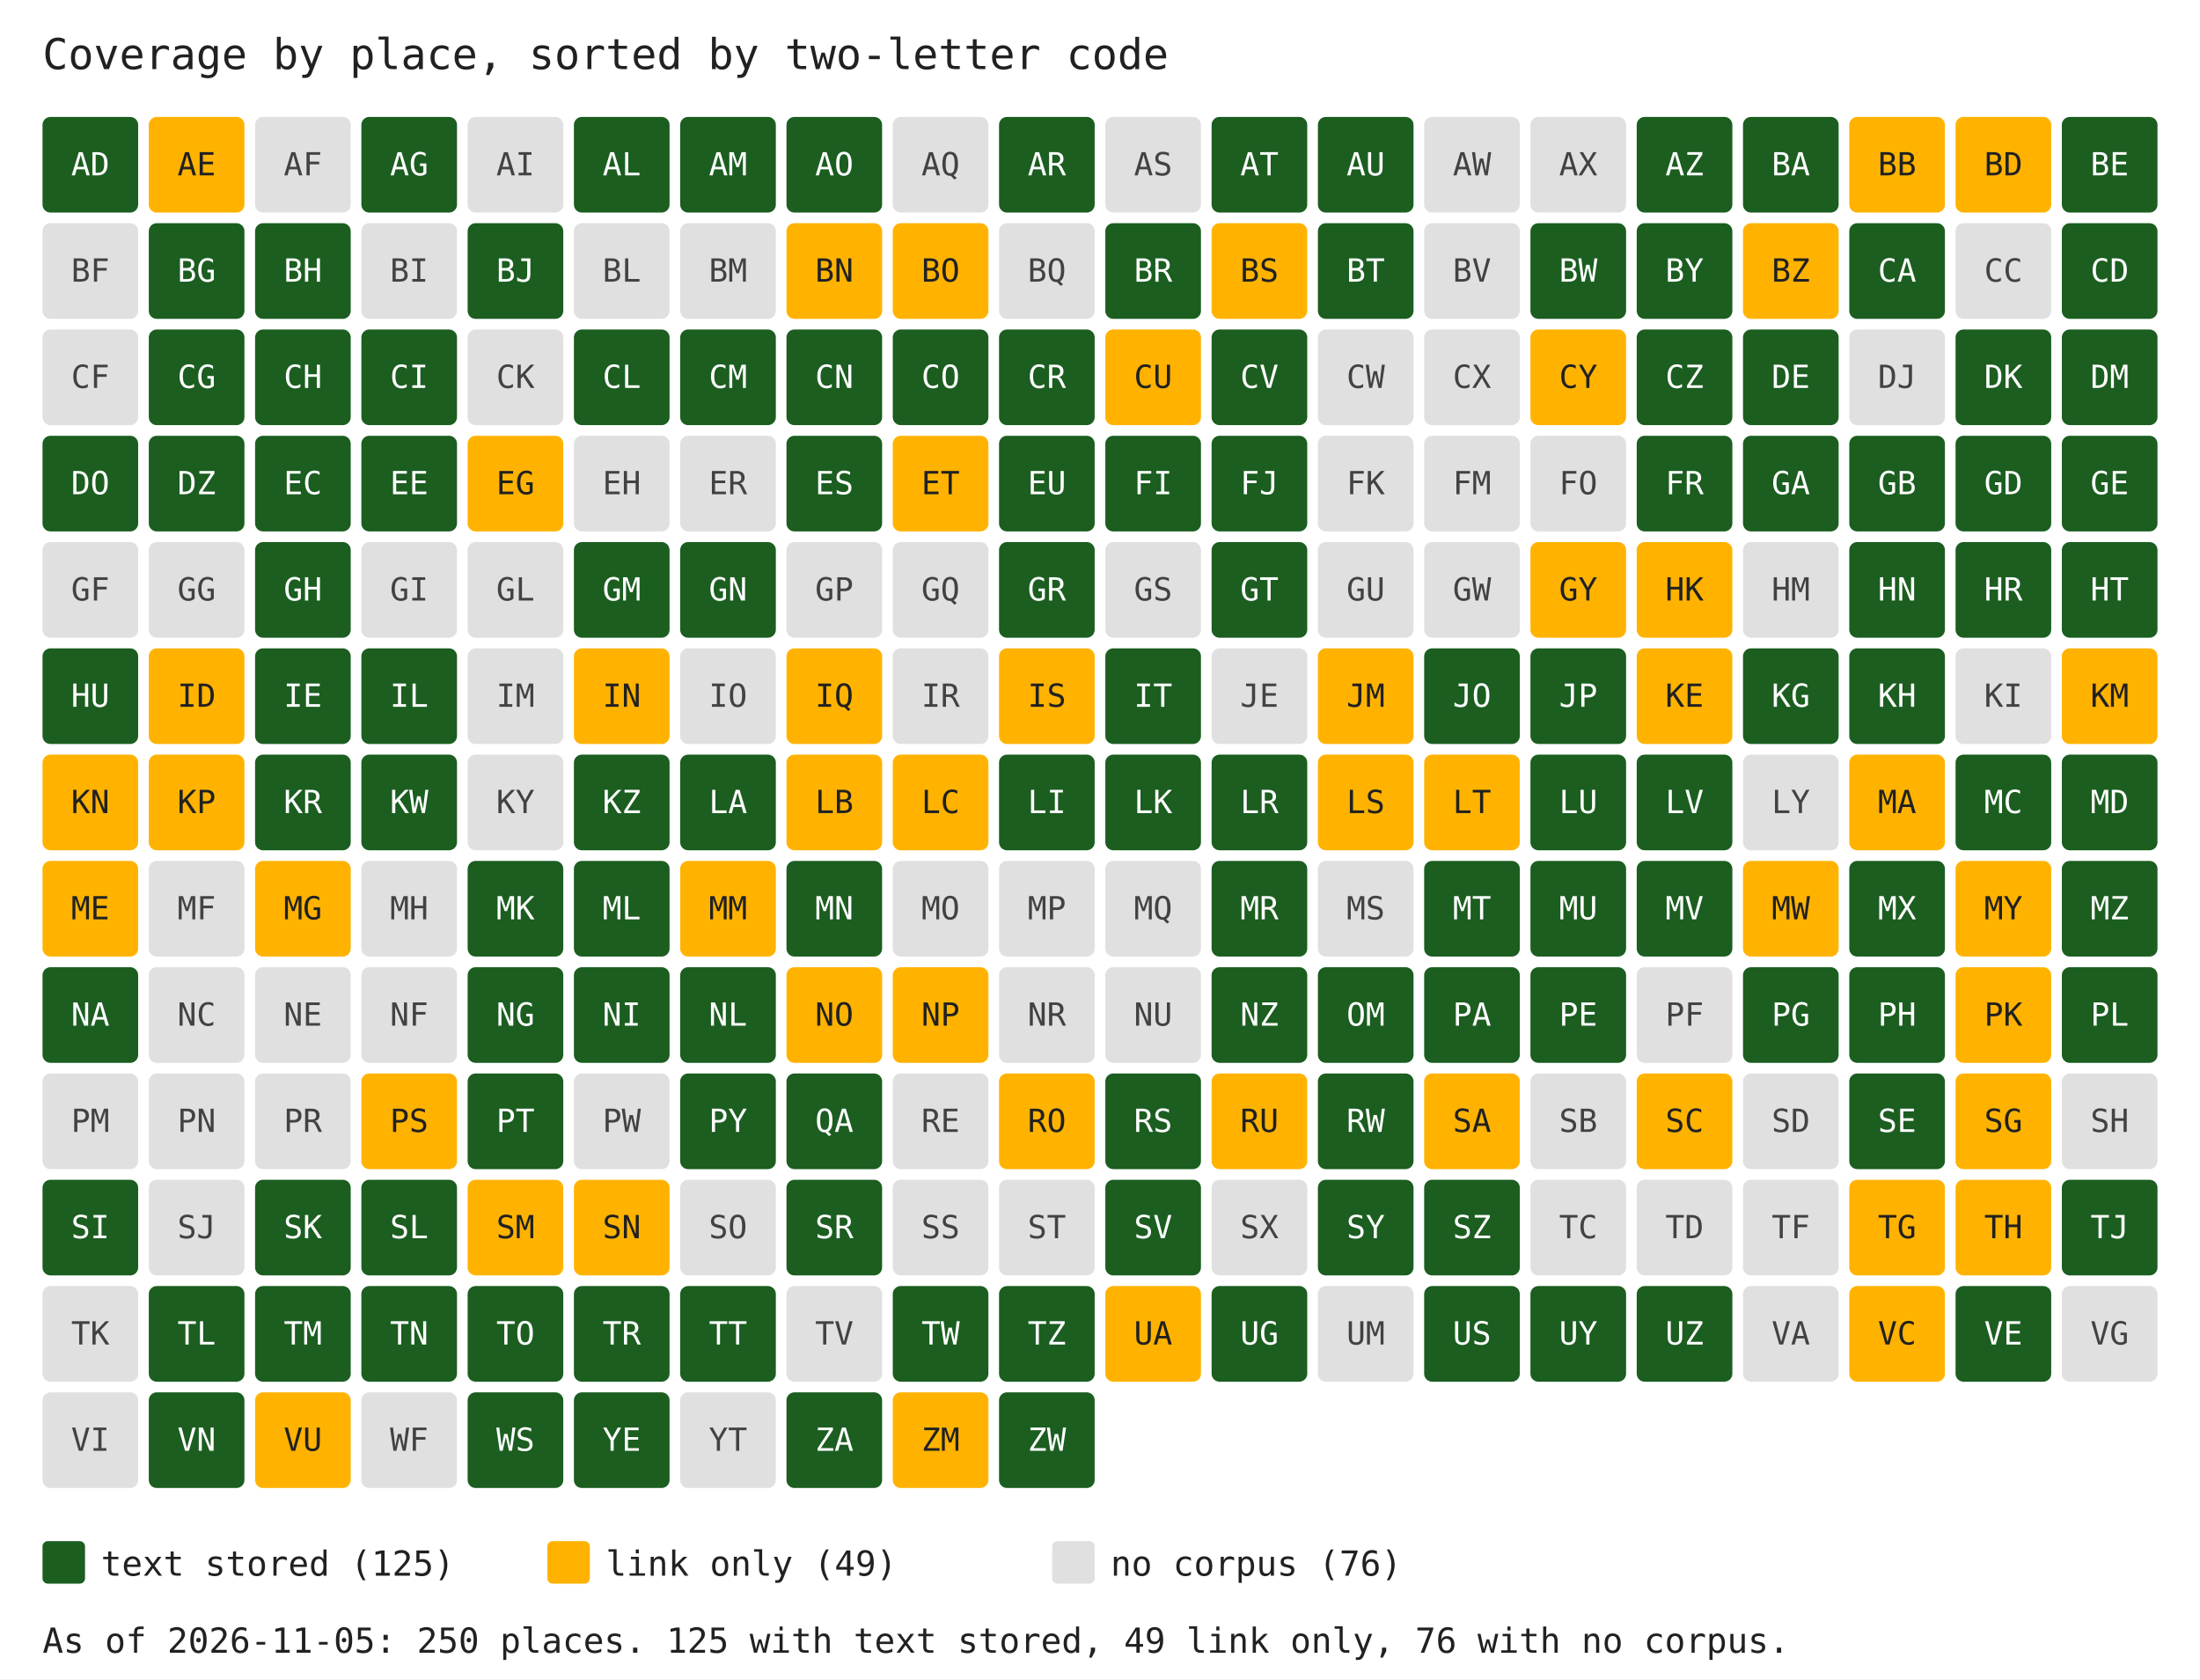
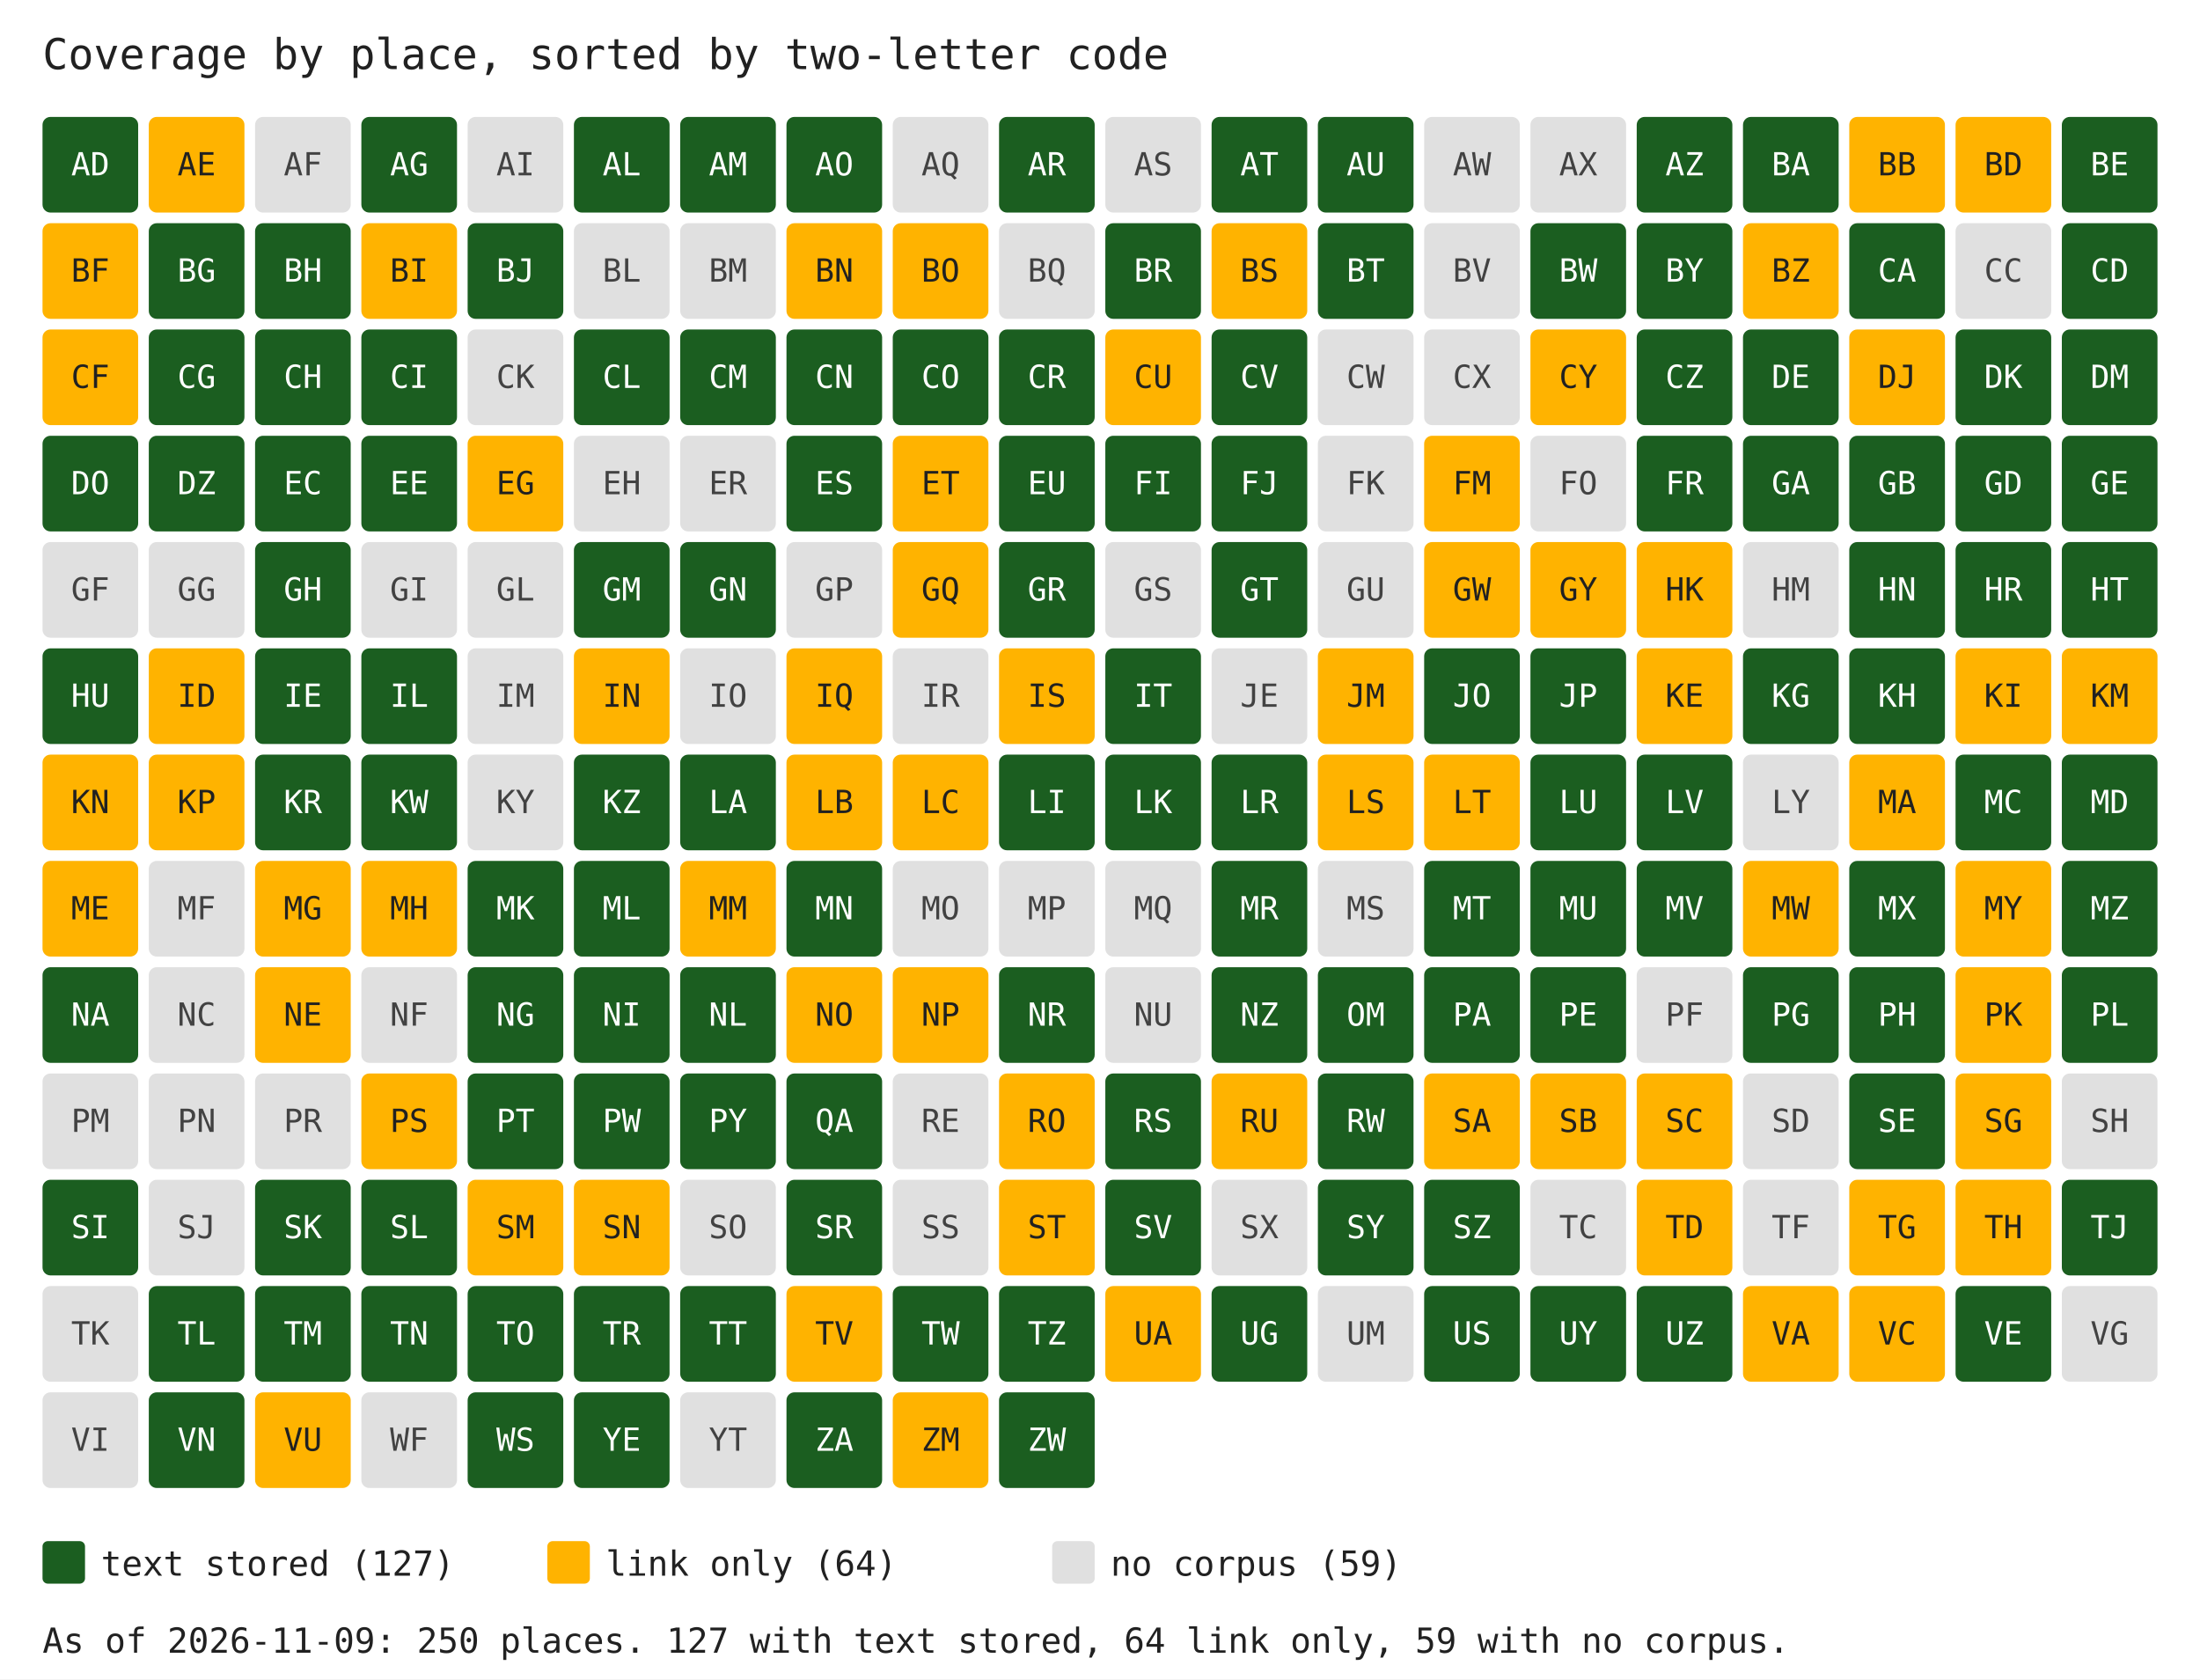
<svg xmlns="http://www.w3.org/2000/svg" width="828" height="632" viewBox="0 0 828 632" role="img" aria-labelledby="t d" font-family="monospace">
  <rect width="828" height="632" fill="#ffffff" />
  <text x="16" y="26" font-size="16" fill="#212121">Coverage by place, sorted by two-letter code</text>
  <rect x="16" y="44" width="36" height="36" rx="3" fill="#1b5e20" />
  <text x="34" y="66" font-size="12" text-anchor="middle" fill="#ffffff">AD</text>
  <rect x="56" y="44" width="36" height="36" rx="3" fill="#ffb300" />
  <text x="74" y="66" font-size="12" text-anchor="middle" fill="#212121">AE</text>
  <rect x="96" y="44" width="36" height="36" rx="3" fill="#e0e0e0" />
  <text x="114" y="66" font-size="12" text-anchor="middle" fill="#424242">AF</text>
  <rect x="136" y="44" width="36" height="36" rx="3" fill="#1b5e20" />
  <text x="154" y="66" font-size="12" text-anchor="middle" fill="#ffffff">AG</text>
  <rect x="176" y="44" width="36" height="36" rx="3" fill="#e0e0e0" />
  <text x="194" y="66" font-size="12" text-anchor="middle" fill="#424242">AI</text>
  <rect x="216" y="44" width="36" height="36" rx="3" fill="#1b5e20" />
  <text x="234" y="66" font-size="12" text-anchor="middle" fill="#ffffff">AL</text>
  <rect x="256" y="44" width="36" height="36" rx="3" fill="#1b5e20" />
  <text x="274" y="66" font-size="12" text-anchor="middle" fill="#ffffff">AM</text>
  <rect x="296" y="44" width="36" height="36" rx="3" fill="#1b5e20" />
  <text x="314" y="66" font-size="12" text-anchor="middle" fill="#ffffff">AO</text>
  <rect x="336" y="44" width="36" height="36" rx="3" fill="#e0e0e0" />
  <text x="354" y="66" font-size="12" text-anchor="middle" fill="#424242">AQ</text>
  <rect x="376" y="44" width="36" height="36" rx="3" fill="#1b5e20" />
  <text x="394" y="66" font-size="12" text-anchor="middle" fill="#ffffff">AR</text>
  <rect x="416" y="44" width="36" height="36" rx="3" fill="#e0e0e0" />
  <text x="434" y="66" font-size="12" text-anchor="middle" fill="#424242">AS</text>
  <rect x="456" y="44" width="36" height="36" rx="3" fill="#1b5e20" />
  <text x="474" y="66" font-size="12" text-anchor="middle" fill="#ffffff">AT</text>
  <rect x="496" y="44" width="36" height="36" rx="3" fill="#1b5e20" />
  <text x="514" y="66" font-size="12" text-anchor="middle" fill="#ffffff">AU</text>
  <rect x="536" y="44" width="36" height="36" rx="3" fill="#e0e0e0" />
  <text x="554" y="66" font-size="12" text-anchor="middle" fill="#424242">AW</text>
  <rect x="576" y="44" width="36" height="36" rx="3" fill="#e0e0e0" />
  <text x="594" y="66" font-size="12" text-anchor="middle" fill="#424242">AX</text>
  <rect x="616" y="44" width="36" height="36" rx="3" fill="#1b5e20" />
  <text x="634" y="66" font-size="12" text-anchor="middle" fill="#ffffff">AZ</text>
  <rect x="656" y="44" width="36" height="36" rx="3" fill="#1b5e20" />
  <text x="674" y="66" font-size="12" text-anchor="middle" fill="#ffffff">BA</text>
  <rect x="696" y="44" width="36" height="36" rx="3" fill="#ffb300" />
  <text x="714" y="66" font-size="12" text-anchor="middle" fill="#212121">BB</text>
  <rect x="736" y="44" width="36" height="36" rx="3" fill="#ffb300" />
  <text x="754" y="66" font-size="12" text-anchor="middle" fill="#212121">BD</text>
  <rect x="776" y="44" width="36" height="36" rx="3" fill="#1b5e20" />
  <text x="794" y="66" font-size="12" text-anchor="middle" fill="#ffffff">BE</text>
-   <rect x="16" y="84" width="36" height="36" rx="3" fill="#e0e0e0" />
-   <text x="34" y="106" font-size="12" text-anchor="middle" fill="#424242">BF</text>
+   <rect x="16" y="84" width="36" height="36" rx="3" fill="#ffb300" />
+   <text x="34" y="106" font-size="12" text-anchor="middle" fill="#212121">BF</text>
  <rect x="56" y="84" width="36" height="36" rx="3" fill="#1b5e20" />
  <text x="74" y="106" font-size="12" text-anchor="middle" fill="#ffffff">BG</text>
  <rect x="96" y="84" width="36" height="36" rx="3" fill="#1b5e20" />
  <text x="114" y="106" font-size="12" text-anchor="middle" fill="#ffffff">BH</text>
-   <rect x="136" y="84" width="36" height="36" rx="3" fill="#e0e0e0" />
-   <text x="154" y="106" font-size="12" text-anchor="middle" fill="#424242">BI</text>
+   <rect x="136" y="84" width="36" height="36" rx="3" fill="#ffb300" />
+   <text x="154" y="106" font-size="12" text-anchor="middle" fill="#212121">BI</text>
  <rect x="176" y="84" width="36" height="36" rx="3" fill="#1b5e20" />
  <text x="194" y="106" font-size="12" text-anchor="middle" fill="#ffffff">BJ</text>
  <rect x="216" y="84" width="36" height="36" rx="3" fill="#e0e0e0" />
  <text x="234" y="106" font-size="12" text-anchor="middle" fill="#424242">BL</text>
  <rect x="256" y="84" width="36" height="36" rx="3" fill="#e0e0e0" />
  <text x="274" y="106" font-size="12" text-anchor="middle" fill="#424242">BM</text>
  <rect x="296" y="84" width="36" height="36" rx="3" fill="#ffb300" />
  <text x="314" y="106" font-size="12" text-anchor="middle" fill="#212121">BN</text>
  <rect x="336" y="84" width="36" height="36" rx="3" fill="#ffb300" />
  <text x="354" y="106" font-size="12" text-anchor="middle" fill="#212121">BO</text>
  <rect x="376" y="84" width="36" height="36" rx="3" fill="#e0e0e0" />
  <text x="394" y="106" font-size="12" text-anchor="middle" fill="#424242">BQ</text>
  <rect x="416" y="84" width="36" height="36" rx="3" fill="#1b5e20" />
  <text x="434" y="106" font-size="12" text-anchor="middle" fill="#ffffff">BR</text>
  <rect x="456" y="84" width="36" height="36" rx="3" fill="#ffb300" />
  <text x="474" y="106" font-size="12" text-anchor="middle" fill="#212121">BS</text>
  <rect x="496" y="84" width="36" height="36" rx="3" fill="#1b5e20" />
  <text x="514" y="106" font-size="12" text-anchor="middle" fill="#ffffff">BT</text>
  <rect x="536" y="84" width="36" height="36" rx="3" fill="#e0e0e0" />
  <text x="554" y="106" font-size="12" text-anchor="middle" fill="#424242">BV</text>
  <rect x="576" y="84" width="36" height="36" rx="3" fill="#1b5e20" />
  <text x="594" y="106" font-size="12" text-anchor="middle" fill="#ffffff">BW</text>
  <rect x="616" y="84" width="36" height="36" rx="3" fill="#1b5e20" />
  <text x="634" y="106" font-size="12" text-anchor="middle" fill="#ffffff">BY</text>
  <rect x="656" y="84" width="36" height="36" rx="3" fill="#ffb300" />
  <text x="674" y="106" font-size="12" text-anchor="middle" fill="#212121">BZ</text>
  <rect x="696" y="84" width="36" height="36" rx="3" fill="#1b5e20" />
  <text x="714" y="106" font-size="12" text-anchor="middle" fill="#ffffff">CA</text>
  <rect x="736" y="84" width="36" height="36" rx="3" fill="#e0e0e0" />
  <text x="754" y="106" font-size="12" text-anchor="middle" fill="#424242">CC</text>
  <rect x="776" y="84" width="36" height="36" rx="3" fill="#1b5e20" />
  <text x="794" y="106" font-size="12" text-anchor="middle" fill="#ffffff">CD</text>
-   <rect x="16" y="124" width="36" height="36" rx="3" fill="#e0e0e0" />
-   <text x="34" y="146" font-size="12" text-anchor="middle" fill="#424242">CF</text>
+   <rect x="16" y="124" width="36" height="36" rx="3" fill="#ffb300" />
+   <text x="34" y="146" font-size="12" text-anchor="middle" fill="#212121">CF</text>
  <rect x="56" y="124" width="36" height="36" rx="3" fill="#1b5e20" />
  <text x="74" y="146" font-size="12" text-anchor="middle" fill="#ffffff">CG</text>
  <rect x="96" y="124" width="36" height="36" rx="3" fill="#1b5e20" />
  <text x="114" y="146" font-size="12" text-anchor="middle" fill="#ffffff">CH</text>
  <rect x="136" y="124" width="36" height="36" rx="3" fill="#1b5e20" />
  <text x="154" y="146" font-size="12" text-anchor="middle" fill="#ffffff">CI</text>
  <rect x="176" y="124" width="36" height="36" rx="3" fill="#e0e0e0" />
  <text x="194" y="146" font-size="12" text-anchor="middle" fill="#424242">CK</text>
  <rect x="216" y="124" width="36" height="36" rx="3" fill="#1b5e20" />
  <text x="234" y="146" font-size="12" text-anchor="middle" fill="#ffffff">CL</text>
  <rect x="256" y="124" width="36" height="36" rx="3" fill="#1b5e20" />
  <text x="274" y="146" font-size="12" text-anchor="middle" fill="#ffffff">CM</text>
  <rect x="296" y="124" width="36" height="36" rx="3" fill="#1b5e20" />
  <text x="314" y="146" font-size="12" text-anchor="middle" fill="#ffffff">CN</text>
  <rect x="336" y="124" width="36" height="36" rx="3" fill="#1b5e20" />
  <text x="354" y="146" font-size="12" text-anchor="middle" fill="#ffffff">CO</text>
  <rect x="376" y="124" width="36" height="36" rx="3" fill="#1b5e20" />
  <text x="394" y="146" font-size="12" text-anchor="middle" fill="#ffffff">CR</text>
  <rect x="416" y="124" width="36" height="36" rx="3" fill="#ffb300" />
  <text x="434" y="146" font-size="12" text-anchor="middle" fill="#212121">CU</text>
  <rect x="456" y="124" width="36" height="36" rx="3" fill="#1b5e20" />
  <text x="474" y="146" font-size="12" text-anchor="middle" fill="#ffffff">CV</text>
  <rect x="496" y="124" width="36" height="36" rx="3" fill="#e0e0e0" />
  <text x="514" y="146" font-size="12" text-anchor="middle" fill="#424242">CW</text>
  <rect x="536" y="124" width="36" height="36" rx="3" fill="#e0e0e0" />
  <text x="554" y="146" font-size="12" text-anchor="middle" fill="#424242">CX</text>
  <rect x="576" y="124" width="36" height="36" rx="3" fill="#ffb300" />
  <text x="594" y="146" font-size="12" text-anchor="middle" fill="#212121">CY</text>
  <rect x="616" y="124" width="36" height="36" rx="3" fill="#1b5e20" />
  <text x="634" y="146" font-size="12" text-anchor="middle" fill="#ffffff">CZ</text>
  <rect x="656" y="124" width="36" height="36" rx="3" fill="#1b5e20" />
  <text x="674" y="146" font-size="12" text-anchor="middle" fill="#ffffff">DE</text>
-   <rect x="696" y="124" width="36" height="36" rx="3" fill="#e0e0e0" />
-   <text x="714" y="146" font-size="12" text-anchor="middle" fill="#424242">DJ</text>
+   <rect x="696" y="124" width="36" height="36" rx="3" fill="#ffb300" />
+   <text x="714" y="146" font-size="12" text-anchor="middle" fill="#212121">DJ</text>
  <rect x="736" y="124" width="36" height="36" rx="3" fill="#1b5e20" />
  <text x="754" y="146" font-size="12" text-anchor="middle" fill="#ffffff">DK</text>
  <rect x="776" y="124" width="36" height="36" rx="3" fill="#1b5e20" />
  <text x="794" y="146" font-size="12" text-anchor="middle" fill="#ffffff">DM</text>
  <rect x="16" y="164" width="36" height="36" rx="3" fill="#1b5e20" />
  <text x="34" y="186" font-size="12" text-anchor="middle" fill="#ffffff">DO</text>
  <rect x="56" y="164" width="36" height="36" rx="3" fill="#1b5e20" />
  <text x="74" y="186" font-size="12" text-anchor="middle" fill="#ffffff">DZ</text>
  <rect x="96" y="164" width="36" height="36" rx="3" fill="#1b5e20" />
  <text x="114" y="186" font-size="12" text-anchor="middle" fill="#ffffff">EC</text>
  <rect x="136" y="164" width="36" height="36" rx="3" fill="#1b5e20" />
  <text x="154" y="186" font-size="12" text-anchor="middle" fill="#ffffff">EE</text>
  <rect x="176" y="164" width="36" height="36" rx="3" fill="#ffb300" />
  <text x="194" y="186" font-size="12" text-anchor="middle" fill="#212121">EG</text>
  <rect x="216" y="164" width="36" height="36" rx="3" fill="#e0e0e0" />
  <text x="234" y="186" font-size="12" text-anchor="middle" fill="#424242">EH</text>
  <rect x="256" y="164" width="36" height="36" rx="3" fill="#e0e0e0" />
  <text x="274" y="186" font-size="12" text-anchor="middle" fill="#424242">ER</text>
  <rect x="296" y="164" width="36" height="36" rx="3" fill="#1b5e20" />
  <text x="314" y="186" font-size="12" text-anchor="middle" fill="#ffffff">ES</text>
  <rect x="336" y="164" width="36" height="36" rx="3" fill="#ffb300" />
  <text x="354" y="186" font-size="12" text-anchor="middle" fill="#212121">ET</text>
  <rect x="376" y="164" width="36" height="36" rx="3" fill="#1b5e20" />
  <text x="394" y="186" font-size="12" text-anchor="middle" fill="#ffffff">EU</text>
  <rect x="416" y="164" width="36" height="36" rx="3" fill="#1b5e20" />
  <text x="434" y="186" font-size="12" text-anchor="middle" fill="#ffffff">FI</text>
  <rect x="456" y="164" width="36" height="36" rx="3" fill="#1b5e20" />
  <text x="474" y="186" font-size="12" text-anchor="middle" fill="#ffffff">FJ</text>
  <rect x="496" y="164" width="36" height="36" rx="3" fill="#e0e0e0" />
  <text x="514" y="186" font-size="12" text-anchor="middle" fill="#424242">FK</text>
-   <rect x="536" y="164" width="36" height="36" rx="3" fill="#e0e0e0" />
-   <text x="554" y="186" font-size="12" text-anchor="middle" fill="#424242">FM</text>
+   <rect x="536" y="164" width="36" height="36" rx="3" fill="#ffb300" />
+   <text x="554" y="186" font-size="12" text-anchor="middle" fill="#212121">FM</text>
  <rect x="576" y="164" width="36" height="36" rx="3" fill="#e0e0e0" />
  <text x="594" y="186" font-size="12" text-anchor="middle" fill="#424242">FO</text>
  <rect x="616" y="164" width="36" height="36" rx="3" fill="#1b5e20" />
  <text x="634" y="186" font-size="12" text-anchor="middle" fill="#ffffff">FR</text>
  <rect x="656" y="164" width="36" height="36" rx="3" fill="#1b5e20" />
  <text x="674" y="186" font-size="12" text-anchor="middle" fill="#ffffff">GA</text>
  <rect x="696" y="164" width="36" height="36" rx="3" fill="#1b5e20" />
  <text x="714" y="186" font-size="12" text-anchor="middle" fill="#ffffff">GB</text>
  <rect x="736" y="164" width="36" height="36" rx="3" fill="#1b5e20" />
  <text x="754" y="186" font-size="12" text-anchor="middle" fill="#ffffff">GD</text>
  <rect x="776" y="164" width="36" height="36" rx="3" fill="#1b5e20" />
  <text x="794" y="186" font-size="12" text-anchor="middle" fill="#ffffff">GE</text>
  <rect x="16" y="204" width="36" height="36" rx="3" fill="#e0e0e0" />
  <text x="34" y="226" font-size="12" text-anchor="middle" fill="#424242">GF</text>
  <rect x="56" y="204" width="36" height="36" rx="3" fill="#e0e0e0" />
  <text x="74" y="226" font-size="12" text-anchor="middle" fill="#424242">GG</text>
  <rect x="96" y="204" width="36" height="36" rx="3" fill="#1b5e20" />
  <text x="114" y="226" font-size="12" text-anchor="middle" fill="#ffffff">GH</text>
  <rect x="136" y="204" width="36" height="36" rx="3" fill="#e0e0e0" />
  <text x="154" y="226" font-size="12" text-anchor="middle" fill="#424242">GI</text>
  <rect x="176" y="204" width="36" height="36" rx="3" fill="#e0e0e0" />
  <text x="194" y="226" font-size="12" text-anchor="middle" fill="#424242">GL</text>
  <rect x="216" y="204" width="36" height="36" rx="3" fill="#1b5e20" />
  <text x="234" y="226" font-size="12" text-anchor="middle" fill="#ffffff">GM</text>
  <rect x="256" y="204" width="36" height="36" rx="3" fill="#1b5e20" />
  <text x="274" y="226" font-size="12" text-anchor="middle" fill="#ffffff">GN</text>
  <rect x="296" y="204" width="36" height="36" rx="3" fill="#e0e0e0" />
  <text x="314" y="226" font-size="12" text-anchor="middle" fill="#424242">GP</text>
-   <rect x="336" y="204" width="36" height="36" rx="3" fill="#e0e0e0" />
-   <text x="354" y="226" font-size="12" text-anchor="middle" fill="#424242">GQ</text>
+   <rect x="336" y="204" width="36" height="36" rx="3" fill="#ffb300" />
+   <text x="354" y="226" font-size="12" text-anchor="middle" fill="#212121">GQ</text>
  <rect x="376" y="204" width="36" height="36" rx="3" fill="#1b5e20" />
  <text x="394" y="226" font-size="12" text-anchor="middle" fill="#ffffff">GR</text>
  <rect x="416" y="204" width="36" height="36" rx="3" fill="#e0e0e0" />
  <text x="434" y="226" font-size="12" text-anchor="middle" fill="#424242">GS</text>
  <rect x="456" y="204" width="36" height="36" rx="3" fill="#1b5e20" />
  <text x="474" y="226" font-size="12" text-anchor="middle" fill="#ffffff">GT</text>
  <rect x="496" y="204" width="36" height="36" rx="3" fill="#e0e0e0" />
  <text x="514" y="226" font-size="12" text-anchor="middle" fill="#424242">GU</text>
-   <rect x="536" y="204" width="36" height="36" rx="3" fill="#e0e0e0" />
-   <text x="554" y="226" font-size="12" text-anchor="middle" fill="#424242">GW</text>
+   <rect x="536" y="204" width="36" height="36" rx="3" fill="#ffb300" />
+   <text x="554" y="226" font-size="12" text-anchor="middle" fill="#212121">GW</text>
  <rect x="576" y="204" width="36" height="36" rx="3" fill="#ffb300" />
  <text x="594" y="226" font-size="12" text-anchor="middle" fill="#212121">GY</text>
  <rect x="616" y="204" width="36" height="36" rx="3" fill="#ffb300" />
  <text x="634" y="226" font-size="12" text-anchor="middle" fill="#212121">HK</text>
  <rect x="656" y="204" width="36" height="36" rx="3" fill="#e0e0e0" />
  <text x="674" y="226" font-size="12" text-anchor="middle" fill="#424242">HM</text>
  <rect x="696" y="204" width="36" height="36" rx="3" fill="#1b5e20" />
  <text x="714" y="226" font-size="12" text-anchor="middle" fill="#ffffff">HN</text>
  <rect x="736" y="204" width="36" height="36" rx="3" fill="#1b5e20" />
  <text x="754" y="226" font-size="12" text-anchor="middle" fill="#ffffff">HR</text>
  <rect x="776" y="204" width="36" height="36" rx="3" fill="#1b5e20" />
  <text x="794" y="226" font-size="12" text-anchor="middle" fill="#ffffff">HT</text>
  <rect x="16" y="244" width="36" height="36" rx="3" fill="#1b5e20" />
  <text x="34" y="266" font-size="12" text-anchor="middle" fill="#ffffff">HU</text>
  <rect x="56" y="244" width="36" height="36" rx="3" fill="#ffb300" />
  <text x="74" y="266" font-size="12" text-anchor="middle" fill="#212121">ID</text>
  <rect x="96" y="244" width="36" height="36" rx="3" fill="#1b5e20" />
  <text x="114" y="266" font-size="12" text-anchor="middle" fill="#ffffff">IE</text>
  <rect x="136" y="244" width="36" height="36" rx="3" fill="#1b5e20" />
  <text x="154" y="266" font-size="12" text-anchor="middle" fill="#ffffff">IL</text>
  <rect x="176" y="244" width="36" height="36" rx="3" fill="#e0e0e0" />
  <text x="194" y="266" font-size="12" text-anchor="middle" fill="#424242">IM</text>
  <rect x="216" y="244" width="36" height="36" rx="3" fill="#ffb300" />
  <text x="234" y="266" font-size="12" text-anchor="middle" fill="#212121">IN</text>
  <rect x="256" y="244" width="36" height="36" rx="3" fill="#e0e0e0" />
  <text x="274" y="266" font-size="12" text-anchor="middle" fill="#424242">IO</text>
  <rect x="296" y="244" width="36" height="36" rx="3" fill="#ffb300" />
  <text x="314" y="266" font-size="12" text-anchor="middle" fill="#212121">IQ</text>
  <rect x="336" y="244" width="36" height="36" rx="3" fill="#e0e0e0" />
  <text x="354" y="266" font-size="12" text-anchor="middle" fill="#424242">IR</text>
  <rect x="376" y="244" width="36" height="36" rx="3" fill="#ffb300" />
  <text x="394" y="266" font-size="12" text-anchor="middle" fill="#212121">IS</text>
  <rect x="416" y="244" width="36" height="36" rx="3" fill="#1b5e20" />
  <text x="434" y="266" font-size="12" text-anchor="middle" fill="#ffffff">IT</text>
  <rect x="456" y="244" width="36" height="36" rx="3" fill="#e0e0e0" />
  <text x="474" y="266" font-size="12" text-anchor="middle" fill="#424242">JE</text>
  <rect x="496" y="244" width="36" height="36" rx="3" fill="#ffb300" />
  <text x="514" y="266" font-size="12" text-anchor="middle" fill="#212121">JM</text>
  <rect x="536" y="244" width="36" height="36" rx="3" fill="#1b5e20" />
  <text x="554" y="266" font-size="12" text-anchor="middle" fill="#ffffff">JO</text>
  <rect x="576" y="244" width="36" height="36" rx="3" fill="#1b5e20" />
  <text x="594" y="266" font-size="12" text-anchor="middle" fill="#ffffff">JP</text>
  <rect x="616" y="244" width="36" height="36" rx="3" fill="#ffb300" />
  <text x="634" y="266" font-size="12" text-anchor="middle" fill="#212121">KE</text>
  <rect x="656" y="244" width="36" height="36" rx="3" fill="#1b5e20" />
  <text x="674" y="266" font-size="12" text-anchor="middle" fill="#ffffff">KG</text>
  <rect x="696" y="244" width="36" height="36" rx="3" fill="#1b5e20" />
  <text x="714" y="266" font-size="12" text-anchor="middle" fill="#ffffff">KH</text>
-   <rect x="736" y="244" width="36" height="36" rx="3" fill="#e0e0e0" />
-   <text x="754" y="266" font-size="12" text-anchor="middle" fill="#424242">KI</text>
+   <rect x="736" y="244" width="36" height="36" rx="3" fill="#ffb300" />
+   <text x="754" y="266" font-size="12" text-anchor="middle" fill="#212121">KI</text>
  <rect x="776" y="244" width="36" height="36" rx="3" fill="#ffb300" />
  <text x="794" y="266" font-size="12" text-anchor="middle" fill="#212121">KM</text>
  <rect x="16" y="284" width="36" height="36" rx="3" fill="#ffb300" />
  <text x="34" y="306" font-size="12" text-anchor="middle" fill="#212121">KN</text>
  <rect x="56" y="284" width="36" height="36" rx="3" fill="#ffb300" />
  <text x="74" y="306" font-size="12" text-anchor="middle" fill="#212121">KP</text>
  <rect x="96" y="284" width="36" height="36" rx="3" fill="#1b5e20" />
  <text x="114" y="306" font-size="12" text-anchor="middle" fill="#ffffff">KR</text>
  <rect x="136" y="284" width="36" height="36" rx="3" fill="#1b5e20" />
  <text x="154" y="306" font-size="12" text-anchor="middle" fill="#ffffff">KW</text>
  <rect x="176" y="284" width="36" height="36" rx="3" fill="#e0e0e0" />
  <text x="194" y="306" font-size="12" text-anchor="middle" fill="#424242">KY</text>
  <rect x="216" y="284" width="36" height="36" rx="3" fill="#1b5e20" />
  <text x="234" y="306" font-size="12" text-anchor="middle" fill="#ffffff">KZ</text>
  <rect x="256" y="284" width="36" height="36" rx="3" fill="#1b5e20" />
  <text x="274" y="306" font-size="12" text-anchor="middle" fill="#ffffff">LA</text>
  <rect x="296" y="284" width="36" height="36" rx="3" fill="#ffb300" />
  <text x="314" y="306" font-size="12" text-anchor="middle" fill="#212121">LB</text>
  <rect x="336" y="284" width="36" height="36" rx="3" fill="#ffb300" />
  <text x="354" y="306" font-size="12" text-anchor="middle" fill="#212121">LC</text>
  <rect x="376" y="284" width="36" height="36" rx="3" fill="#1b5e20" />
  <text x="394" y="306" font-size="12" text-anchor="middle" fill="#ffffff">LI</text>
  <rect x="416" y="284" width="36" height="36" rx="3" fill="#1b5e20" />
  <text x="434" y="306" font-size="12" text-anchor="middle" fill="#ffffff">LK</text>
  <rect x="456" y="284" width="36" height="36" rx="3" fill="#1b5e20" />
  <text x="474" y="306" font-size="12" text-anchor="middle" fill="#ffffff">LR</text>
  <rect x="496" y="284" width="36" height="36" rx="3" fill="#ffb300" />
  <text x="514" y="306" font-size="12" text-anchor="middle" fill="#212121">LS</text>
  <rect x="536" y="284" width="36" height="36" rx="3" fill="#ffb300" />
  <text x="554" y="306" font-size="12" text-anchor="middle" fill="#212121">LT</text>
  <rect x="576" y="284" width="36" height="36" rx="3" fill="#1b5e20" />
  <text x="594" y="306" font-size="12" text-anchor="middle" fill="#ffffff">LU</text>
  <rect x="616" y="284" width="36" height="36" rx="3" fill="#1b5e20" />
  <text x="634" y="306" font-size="12" text-anchor="middle" fill="#ffffff">LV</text>
  <rect x="656" y="284" width="36" height="36" rx="3" fill="#e0e0e0" />
  <text x="674" y="306" font-size="12" text-anchor="middle" fill="#424242">LY</text>
  <rect x="696" y="284" width="36" height="36" rx="3" fill="#ffb300" />
  <text x="714" y="306" font-size="12" text-anchor="middle" fill="#212121">MA</text>
  <rect x="736" y="284" width="36" height="36" rx="3" fill="#1b5e20" />
  <text x="754" y="306" font-size="12" text-anchor="middle" fill="#ffffff">MC</text>
  <rect x="776" y="284" width="36" height="36" rx="3" fill="#1b5e20" />
  <text x="794" y="306" font-size="12" text-anchor="middle" fill="#ffffff">MD</text>
  <rect x="16" y="324" width="36" height="36" rx="3" fill="#ffb300" />
  <text x="34" y="346" font-size="12" text-anchor="middle" fill="#212121">ME</text>
  <rect x="56" y="324" width="36" height="36" rx="3" fill="#e0e0e0" />
  <text x="74" y="346" font-size="12" text-anchor="middle" fill="#424242">MF</text>
  <rect x="96" y="324" width="36" height="36" rx="3" fill="#ffb300" />
  <text x="114" y="346" font-size="12" text-anchor="middle" fill="#212121">MG</text>
-   <rect x="136" y="324" width="36" height="36" rx="3" fill="#e0e0e0" />
-   <text x="154" y="346" font-size="12" text-anchor="middle" fill="#424242">MH</text>
+   <rect x="136" y="324" width="36" height="36" rx="3" fill="#ffb300" />
+   <text x="154" y="346" font-size="12" text-anchor="middle" fill="#212121">MH</text>
  <rect x="176" y="324" width="36" height="36" rx="3" fill="#1b5e20" />
  <text x="194" y="346" font-size="12" text-anchor="middle" fill="#ffffff">MK</text>
  <rect x="216" y="324" width="36" height="36" rx="3" fill="#1b5e20" />
  <text x="234" y="346" font-size="12" text-anchor="middle" fill="#ffffff">ML</text>
  <rect x="256" y="324" width="36" height="36" rx="3" fill="#ffb300" />
  <text x="274" y="346" font-size="12" text-anchor="middle" fill="#212121">MM</text>
  <rect x="296" y="324" width="36" height="36" rx="3" fill="#1b5e20" />
  <text x="314" y="346" font-size="12" text-anchor="middle" fill="#ffffff">MN</text>
  <rect x="336" y="324" width="36" height="36" rx="3" fill="#e0e0e0" />
  <text x="354" y="346" font-size="12" text-anchor="middle" fill="#424242">MO</text>
  <rect x="376" y="324" width="36" height="36" rx="3" fill="#e0e0e0" />
  <text x="394" y="346" font-size="12" text-anchor="middle" fill="#424242">MP</text>
  <rect x="416" y="324" width="36" height="36" rx="3" fill="#e0e0e0" />
  <text x="434" y="346" font-size="12" text-anchor="middle" fill="#424242">MQ</text>
  <rect x="456" y="324" width="36" height="36" rx="3" fill="#1b5e20" />
  <text x="474" y="346" font-size="12" text-anchor="middle" fill="#ffffff">MR</text>
  <rect x="496" y="324" width="36" height="36" rx="3" fill="#e0e0e0" />
  <text x="514" y="346" font-size="12" text-anchor="middle" fill="#424242">MS</text>
  <rect x="536" y="324" width="36" height="36" rx="3" fill="#1b5e20" />
  <text x="554" y="346" font-size="12" text-anchor="middle" fill="#ffffff">MT</text>
  <rect x="576" y="324" width="36" height="36" rx="3" fill="#1b5e20" />
  <text x="594" y="346" font-size="12" text-anchor="middle" fill="#ffffff">MU</text>
  <rect x="616" y="324" width="36" height="36" rx="3" fill="#1b5e20" />
  <text x="634" y="346" font-size="12" text-anchor="middle" fill="#ffffff">MV</text>
  <rect x="656" y="324" width="36" height="36" rx="3" fill="#ffb300" />
  <text x="674" y="346" font-size="12" text-anchor="middle" fill="#212121">MW</text>
  <rect x="696" y="324" width="36" height="36" rx="3" fill="#1b5e20" />
  <text x="714" y="346" font-size="12" text-anchor="middle" fill="#ffffff">MX</text>
  <rect x="736" y="324" width="36" height="36" rx="3" fill="#ffb300" />
  <text x="754" y="346" font-size="12" text-anchor="middle" fill="#212121">MY</text>
  <rect x="776" y="324" width="36" height="36" rx="3" fill="#1b5e20" />
  <text x="794" y="346" font-size="12" text-anchor="middle" fill="#ffffff">MZ</text>
  <rect x="16" y="364" width="36" height="36" rx="3" fill="#1b5e20" />
  <text x="34" y="386" font-size="12" text-anchor="middle" fill="#ffffff">NA</text>
  <rect x="56" y="364" width="36" height="36" rx="3" fill="#e0e0e0" />
  <text x="74" y="386" font-size="12" text-anchor="middle" fill="#424242">NC</text>
-   <rect x="96" y="364" width="36" height="36" rx="3" fill="#e0e0e0" />
-   <text x="114" y="386" font-size="12" text-anchor="middle" fill="#424242">NE</text>
+   <rect x="96" y="364" width="36" height="36" rx="3" fill="#ffb300" />
+   <text x="114" y="386" font-size="12" text-anchor="middle" fill="#212121">NE</text>
  <rect x="136" y="364" width="36" height="36" rx="3" fill="#e0e0e0" />
  <text x="154" y="386" font-size="12" text-anchor="middle" fill="#424242">NF</text>
  <rect x="176" y="364" width="36" height="36" rx="3" fill="#1b5e20" />
  <text x="194" y="386" font-size="12" text-anchor="middle" fill="#ffffff">NG</text>
  <rect x="216" y="364" width="36" height="36" rx="3" fill="#1b5e20" />
  <text x="234" y="386" font-size="12" text-anchor="middle" fill="#ffffff">NI</text>
  <rect x="256" y="364" width="36" height="36" rx="3" fill="#1b5e20" />
  <text x="274" y="386" font-size="12" text-anchor="middle" fill="#ffffff">NL</text>
  <rect x="296" y="364" width="36" height="36" rx="3" fill="#ffb300" />
  <text x="314" y="386" font-size="12" text-anchor="middle" fill="#212121">NO</text>
  <rect x="336" y="364" width="36" height="36" rx="3" fill="#ffb300" />
  <text x="354" y="386" font-size="12" text-anchor="middle" fill="#212121">NP</text>
-   <rect x="376" y="364" width="36" height="36" rx="3" fill="#e0e0e0" />
-   <text x="394" y="386" font-size="12" text-anchor="middle" fill="#424242">NR</text>
+   <rect x="376" y="364" width="36" height="36" rx="3" fill="#1b5e20" />
+   <text x="394" y="386" font-size="12" text-anchor="middle" fill="#ffffff">NR</text>
  <rect x="416" y="364" width="36" height="36" rx="3" fill="#e0e0e0" />
  <text x="434" y="386" font-size="12" text-anchor="middle" fill="#424242">NU</text>
  <rect x="456" y="364" width="36" height="36" rx="3" fill="#1b5e20" />
  <text x="474" y="386" font-size="12" text-anchor="middle" fill="#ffffff">NZ</text>
  <rect x="496" y="364" width="36" height="36" rx="3" fill="#1b5e20" />
  <text x="514" y="386" font-size="12" text-anchor="middle" fill="#ffffff">OM</text>
  <rect x="536" y="364" width="36" height="36" rx="3" fill="#1b5e20" />
  <text x="554" y="386" font-size="12" text-anchor="middle" fill="#ffffff">PA</text>
  <rect x="576" y="364" width="36" height="36" rx="3" fill="#1b5e20" />
  <text x="594" y="386" font-size="12" text-anchor="middle" fill="#ffffff">PE</text>
  <rect x="616" y="364" width="36" height="36" rx="3" fill="#e0e0e0" />
  <text x="634" y="386" font-size="12" text-anchor="middle" fill="#424242">PF</text>
  <rect x="656" y="364" width="36" height="36" rx="3" fill="#1b5e20" />
  <text x="674" y="386" font-size="12" text-anchor="middle" fill="#ffffff">PG</text>
  <rect x="696" y="364" width="36" height="36" rx="3" fill="#1b5e20" />
  <text x="714" y="386" font-size="12" text-anchor="middle" fill="#ffffff">PH</text>
  <rect x="736" y="364" width="36" height="36" rx="3" fill="#ffb300" />
  <text x="754" y="386" font-size="12" text-anchor="middle" fill="#212121">PK</text>
  <rect x="776" y="364" width="36" height="36" rx="3" fill="#1b5e20" />
  <text x="794" y="386" font-size="12" text-anchor="middle" fill="#ffffff">PL</text>
  <rect x="16" y="404" width="36" height="36" rx="3" fill="#e0e0e0" />
  <text x="34" y="426" font-size="12" text-anchor="middle" fill="#424242">PM</text>
  <rect x="56" y="404" width="36" height="36" rx="3" fill="#e0e0e0" />
  <text x="74" y="426" font-size="12" text-anchor="middle" fill="#424242">PN</text>
  <rect x="96" y="404" width="36" height="36" rx="3" fill="#e0e0e0" />
  <text x="114" y="426" font-size="12" text-anchor="middle" fill="#424242">PR</text>
  <rect x="136" y="404" width="36" height="36" rx="3" fill="#ffb300" />
  <text x="154" y="426" font-size="12" text-anchor="middle" fill="#212121">PS</text>
  <rect x="176" y="404" width="36" height="36" rx="3" fill="#1b5e20" />
  <text x="194" y="426" font-size="12" text-anchor="middle" fill="#ffffff">PT</text>
-   <rect x="216" y="404" width="36" height="36" rx="3" fill="#e0e0e0" />
-   <text x="234" y="426" font-size="12" text-anchor="middle" fill="#424242">PW</text>
+   <rect x="216" y="404" width="36" height="36" rx="3" fill="#1b5e20" />
+   <text x="234" y="426" font-size="12" text-anchor="middle" fill="#ffffff">PW</text>
  <rect x="256" y="404" width="36" height="36" rx="3" fill="#1b5e20" />
  <text x="274" y="426" font-size="12" text-anchor="middle" fill="#ffffff">PY</text>
  <rect x="296" y="404" width="36" height="36" rx="3" fill="#1b5e20" />
  <text x="314" y="426" font-size="12" text-anchor="middle" fill="#ffffff">QA</text>
  <rect x="336" y="404" width="36" height="36" rx="3" fill="#e0e0e0" />
  <text x="354" y="426" font-size="12" text-anchor="middle" fill="#424242">RE</text>
  <rect x="376" y="404" width="36" height="36" rx="3" fill="#ffb300" />
  <text x="394" y="426" font-size="12" text-anchor="middle" fill="#212121">RO</text>
  <rect x="416" y="404" width="36" height="36" rx="3" fill="#1b5e20" />
  <text x="434" y="426" font-size="12" text-anchor="middle" fill="#ffffff">RS</text>
  <rect x="456" y="404" width="36" height="36" rx="3" fill="#ffb300" />
  <text x="474" y="426" font-size="12" text-anchor="middle" fill="#212121">RU</text>
  <rect x="496" y="404" width="36" height="36" rx="3" fill="#1b5e20" />
  <text x="514" y="426" font-size="12" text-anchor="middle" fill="#ffffff">RW</text>
  <rect x="536" y="404" width="36" height="36" rx="3" fill="#ffb300" />
  <text x="554" y="426" font-size="12" text-anchor="middle" fill="#212121">SA</text>
-   <rect x="576" y="404" width="36" height="36" rx="3" fill="#e0e0e0" />
-   <text x="594" y="426" font-size="12" text-anchor="middle" fill="#424242">SB</text>
+   <rect x="576" y="404" width="36" height="36" rx="3" fill="#ffb300" />
+   <text x="594" y="426" font-size="12" text-anchor="middle" fill="#212121">SB</text>
  <rect x="616" y="404" width="36" height="36" rx="3" fill="#ffb300" />
  <text x="634" y="426" font-size="12" text-anchor="middle" fill="#212121">SC</text>
  <rect x="656" y="404" width="36" height="36" rx="3" fill="#e0e0e0" />
  <text x="674" y="426" font-size="12" text-anchor="middle" fill="#424242">SD</text>
  <rect x="696" y="404" width="36" height="36" rx="3" fill="#1b5e20" />
  <text x="714" y="426" font-size="12" text-anchor="middle" fill="#ffffff">SE</text>
  <rect x="736" y="404" width="36" height="36" rx="3" fill="#ffb300" />
  <text x="754" y="426" font-size="12" text-anchor="middle" fill="#212121">SG</text>
  <rect x="776" y="404" width="36" height="36" rx="3" fill="#e0e0e0" />
  <text x="794" y="426" font-size="12" text-anchor="middle" fill="#424242">SH</text>
  <rect x="16" y="444" width="36" height="36" rx="3" fill="#1b5e20" />
  <text x="34" y="466" font-size="12" text-anchor="middle" fill="#ffffff">SI</text>
  <rect x="56" y="444" width="36" height="36" rx="3" fill="#e0e0e0" />
  <text x="74" y="466" font-size="12" text-anchor="middle" fill="#424242">SJ</text>
  <rect x="96" y="444" width="36" height="36" rx="3" fill="#1b5e20" />
  <text x="114" y="466" font-size="12" text-anchor="middle" fill="#ffffff">SK</text>
  <rect x="136" y="444" width="36" height="36" rx="3" fill="#1b5e20" />
  <text x="154" y="466" font-size="12" text-anchor="middle" fill="#ffffff">SL</text>
  <rect x="176" y="444" width="36" height="36" rx="3" fill="#ffb300" />
  <text x="194" y="466" font-size="12" text-anchor="middle" fill="#212121">SM</text>
  <rect x="216" y="444" width="36" height="36" rx="3" fill="#ffb300" />
  <text x="234" y="466" font-size="12" text-anchor="middle" fill="#212121">SN</text>
  <rect x="256" y="444" width="36" height="36" rx="3" fill="#e0e0e0" />
  <text x="274" y="466" font-size="12" text-anchor="middle" fill="#424242">SO</text>
  <rect x="296" y="444" width="36" height="36" rx="3" fill="#1b5e20" />
  <text x="314" y="466" font-size="12" text-anchor="middle" fill="#ffffff">SR</text>
  <rect x="336" y="444" width="36" height="36" rx="3" fill="#e0e0e0" />
  <text x="354" y="466" font-size="12" text-anchor="middle" fill="#424242">SS</text>
-   <rect x="376" y="444" width="36" height="36" rx="3" fill="#e0e0e0" />
-   <text x="394" y="466" font-size="12" text-anchor="middle" fill="#424242">ST</text>
+   <rect x="376" y="444" width="36" height="36" rx="3" fill="#ffb300" />
+   <text x="394" y="466" font-size="12" text-anchor="middle" fill="#212121">ST</text>
  <rect x="416" y="444" width="36" height="36" rx="3" fill="#1b5e20" />
  <text x="434" y="466" font-size="12" text-anchor="middle" fill="#ffffff">SV</text>
  <rect x="456" y="444" width="36" height="36" rx="3" fill="#e0e0e0" />
  <text x="474" y="466" font-size="12" text-anchor="middle" fill="#424242">SX</text>
  <rect x="496" y="444" width="36" height="36" rx="3" fill="#1b5e20" />
  <text x="514" y="466" font-size="12" text-anchor="middle" fill="#ffffff">SY</text>
  <rect x="536" y="444" width="36" height="36" rx="3" fill="#1b5e20" />
  <text x="554" y="466" font-size="12" text-anchor="middle" fill="#ffffff">SZ</text>
  <rect x="576" y="444" width="36" height="36" rx="3" fill="#e0e0e0" />
  <text x="594" y="466" font-size="12" text-anchor="middle" fill="#424242">TC</text>
-   <rect x="616" y="444" width="36" height="36" rx="3" fill="#e0e0e0" />
-   <text x="634" y="466" font-size="12" text-anchor="middle" fill="#424242">TD</text>
+   <rect x="616" y="444" width="36" height="36" rx="3" fill="#ffb300" />
+   <text x="634" y="466" font-size="12" text-anchor="middle" fill="#212121">TD</text>
  <rect x="656" y="444" width="36" height="36" rx="3" fill="#e0e0e0" />
  <text x="674" y="466" font-size="12" text-anchor="middle" fill="#424242">TF</text>
  <rect x="696" y="444" width="36" height="36" rx="3" fill="#ffb300" />
  <text x="714" y="466" font-size="12" text-anchor="middle" fill="#212121">TG</text>
  <rect x="736" y="444" width="36" height="36" rx="3" fill="#ffb300" />
  <text x="754" y="466" font-size="12" text-anchor="middle" fill="#212121">TH</text>
  <rect x="776" y="444" width="36" height="36" rx="3" fill="#1b5e20" />
  <text x="794" y="466" font-size="12" text-anchor="middle" fill="#ffffff">TJ</text>
  <rect x="16" y="484" width="36" height="36" rx="3" fill="#e0e0e0" />
  <text x="34" y="506" font-size="12" text-anchor="middle" fill="#424242">TK</text>
  <rect x="56" y="484" width="36" height="36" rx="3" fill="#1b5e20" />
  <text x="74" y="506" font-size="12" text-anchor="middle" fill="#ffffff">TL</text>
  <rect x="96" y="484" width="36" height="36" rx="3" fill="#1b5e20" />
  <text x="114" y="506" font-size="12" text-anchor="middle" fill="#ffffff">TM</text>
  <rect x="136" y="484" width="36" height="36" rx="3" fill="#1b5e20" />
  <text x="154" y="506" font-size="12" text-anchor="middle" fill="#ffffff">TN</text>
  <rect x="176" y="484" width="36" height="36" rx="3" fill="#1b5e20" />
  <text x="194" y="506" font-size="12" text-anchor="middle" fill="#ffffff">TO</text>
  <rect x="216" y="484" width="36" height="36" rx="3" fill="#1b5e20" />
  <text x="234" y="506" font-size="12" text-anchor="middle" fill="#ffffff">TR</text>
  <rect x="256" y="484" width="36" height="36" rx="3" fill="#1b5e20" />
  <text x="274" y="506" font-size="12" text-anchor="middle" fill="#ffffff">TT</text>
-   <rect x="296" y="484" width="36" height="36" rx="3" fill="#e0e0e0" />
-   <text x="314" y="506" font-size="12" text-anchor="middle" fill="#424242">TV</text>
+   <rect x="296" y="484" width="36" height="36" rx="3" fill="#ffb300" />
+   <text x="314" y="506" font-size="12" text-anchor="middle" fill="#212121">TV</text>
  <rect x="336" y="484" width="36" height="36" rx="3" fill="#1b5e20" />
  <text x="354" y="506" font-size="12" text-anchor="middle" fill="#ffffff">TW</text>
  <rect x="376" y="484" width="36" height="36" rx="3" fill="#1b5e20" />
  <text x="394" y="506" font-size="12" text-anchor="middle" fill="#ffffff">TZ</text>
  <rect x="416" y="484" width="36" height="36" rx="3" fill="#ffb300" />
  <text x="434" y="506" font-size="12" text-anchor="middle" fill="#212121">UA</text>
  <rect x="456" y="484" width="36" height="36" rx="3" fill="#1b5e20" />
  <text x="474" y="506" font-size="12" text-anchor="middle" fill="#ffffff">UG</text>
  <rect x="496" y="484" width="36" height="36" rx="3" fill="#e0e0e0" />
  <text x="514" y="506" font-size="12" text-anchor="middle" fill="#424242">UM</text>
  <rect x="536" y="484" width="36" height="36" rx="3" fill="#1b5e20" />
  <text x="554" y="506" font-size="12" text-anchor="middle" fill="#ffffff">US</text>
  <rect x="576" y="484" width="36" height="36" rx="3" fill="#1b5e20" />
  <text x="594" y="506" font-size="12" text-anchor="middle" fill="#ffffff">UY</text>
  <rect x="616" y="484" width="36" height="36" rx="3" fill="#1b5e20" />
  <text x="634" y="506" font-size="12" text-anchor="middle" fill="#ffffff">UZ</text>
-   <rect x="656" y="484" width="36" height="36" rx="3" fill="#e0e0e0" />
-   <text x="674" y="506" font-size="12" text-anchor="middle" fill="#424242">VA</text>
+   <rect x="656" y="484" width="36" height="36" rx="3" fill="#ffb300" />
+   <text x="674" y="506" font-size="12" text-anchor="middle" fill="#212121">VA</text>
  <rect x="696" y="484" width="36" height="36" rx="3" fill="#ffb300" />
  <text x="714" y="506" font-size="12" text-anchor="middle" fill="#212121">VC</text>
  <rect x="736" y="484" width="36" height="36" rx="3" fill="#1b5e20" />
  <text x="754" y="506" font-size="12" text-anchor="middle" fill="#ffffff">VE</text>
  <rect x="776" y="484" width="36" height="36" rx="3" fill="#e0e0e0" />
  <text x="794" y="506" font-size="12" text-anchor="middle" fill="#424242">VG</text>
  <rect x="16" y="524" width="36" height="36" rx="3" fill="#e0e0e0" />
  <text x="34" y="546" font-size="12" text-anchor="middle" fill="#424242">VI</text>
  <rect x="56" y="524" width="36" height="36" rx="3" fill="#1b5e20" />
  <text x="74" y="546" font-size="12" text-anchor="middle" fill="#ffffff">VN</text>
  <rect x="96" y="524" width="36" height="36" rx="3" fill="#ffb300" />
  <text x="114" y="546" font-size="12" text-anchor="middle" fill="#212121">VU</text>
  <rect x="136" y="524" width="36" height="36" rx="3" fill="#e0e0e0" />
  <text x="154" y="546" font-size="12" text-anchor="middle" fill="#424242">WF</text>
  <rect x="176" y="524" width="36" height="36" rx="3" fill="#1b5e20" />
  <text x="194" y="546" font-size="12" text-anchor="middle" fill="#ffffff">WS</text>
  <rect x="216" y="524" width="36" height="36" rx="3" fill="#1b5e20" />
  <text x="234" y="546" font-size="12" text-anchor="middle" fill="#ffffff">YE</text>
  <rect x="256" y="524" width="36" height="36" rx="3" fill="#e0e0e0" />
  <text x="274" y="546" font-size="12" text-anchor="middle" fill="#424242">YT</text>
  <rect x="296" y="524" width="36" height="36" rx="3" fill="#1b5e20" />
  <text x="314" y="546" font-size="12" text-anchor="middle" fill="#ffffff">ZA</text>
  <rect x="336" y="524" width="36" height="36" rx="3" fill="#ffb300" />
  <text x="354" y="546" font-size="12" text-anchor="middle" fill="#212121">ZM</text>
  <rect x="376" y="524" width="36" height="36" rx="3" fill="#1b5e20" />
  <text x="394" y="546" font-size="12" text-anchor="middle" fill="#ffffff">ZW</text>
  <rect x="16" y="580" width="16" height="16" rx="2" fill="#1b5e20" />
-   <text x="38" y="593" font-size="13" fill="#212121">text stored (125)</text>
+   <text x="38" y="593" font-size="13" fill="#212121">text stored (127)</text>
  <rect x="206" y="580" width="16" height="16" rx="2" fill="#ffb300" />
-   <text x="228" y="593" font-size="13" fill="#212121">link only (49)</text>
+   <text x="228" y="593" font-size="13" fill="#212121">link only (64)</text>
  <rect x="396" y="580" width="16" height="16" rx="2" fill="#e0e0e0" />
-   <text x="418" y="593" font-size="13" fill="#212121">no corpus (76)</text>
-   <text x="16" y="622" font-size="13" fill="#212121">As of 2026-11-05: 250 places. 125 with text stored, 49 link only, 76 with no corpus.</text>
+   <text x="418" y="593" font-size="13" fill="#212121">no corpus (59)</text>
+   <text x="16" y="622" font-size="13" fill="#212121">As of 2026-11-09: 250 places. 127 with text stored, 64 link only, 59 with no corpus.</text>
</svg>
